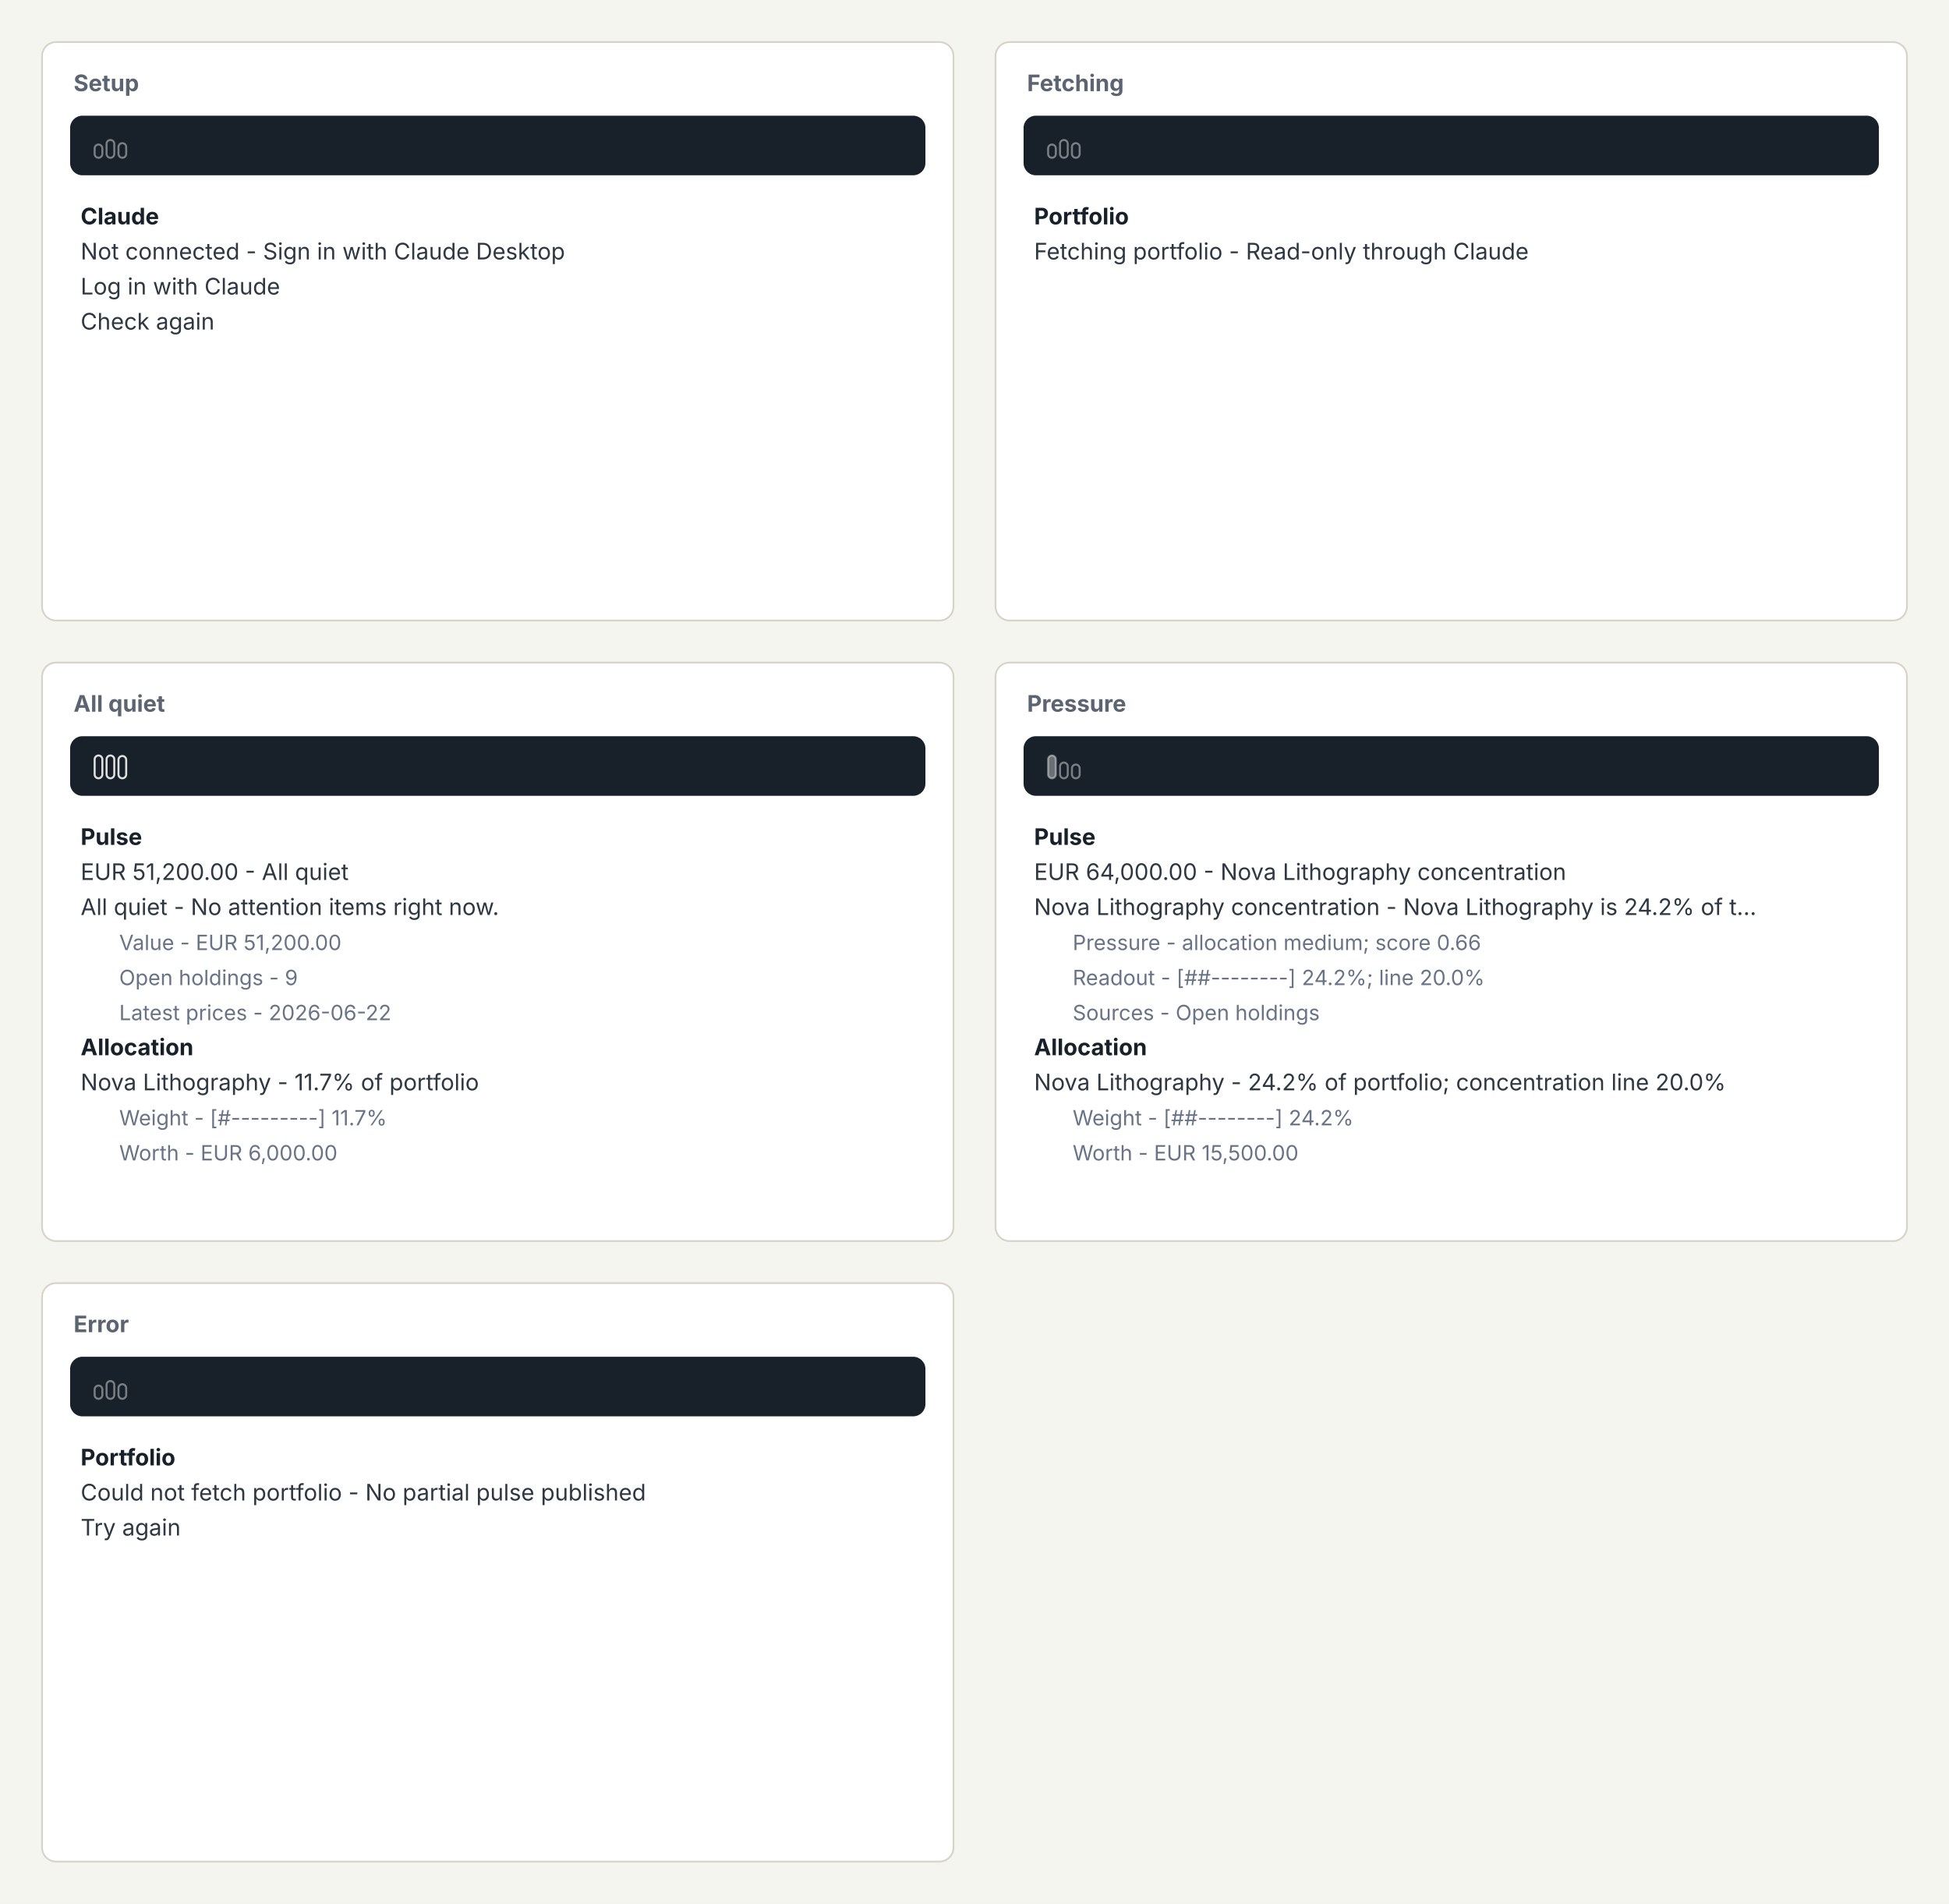
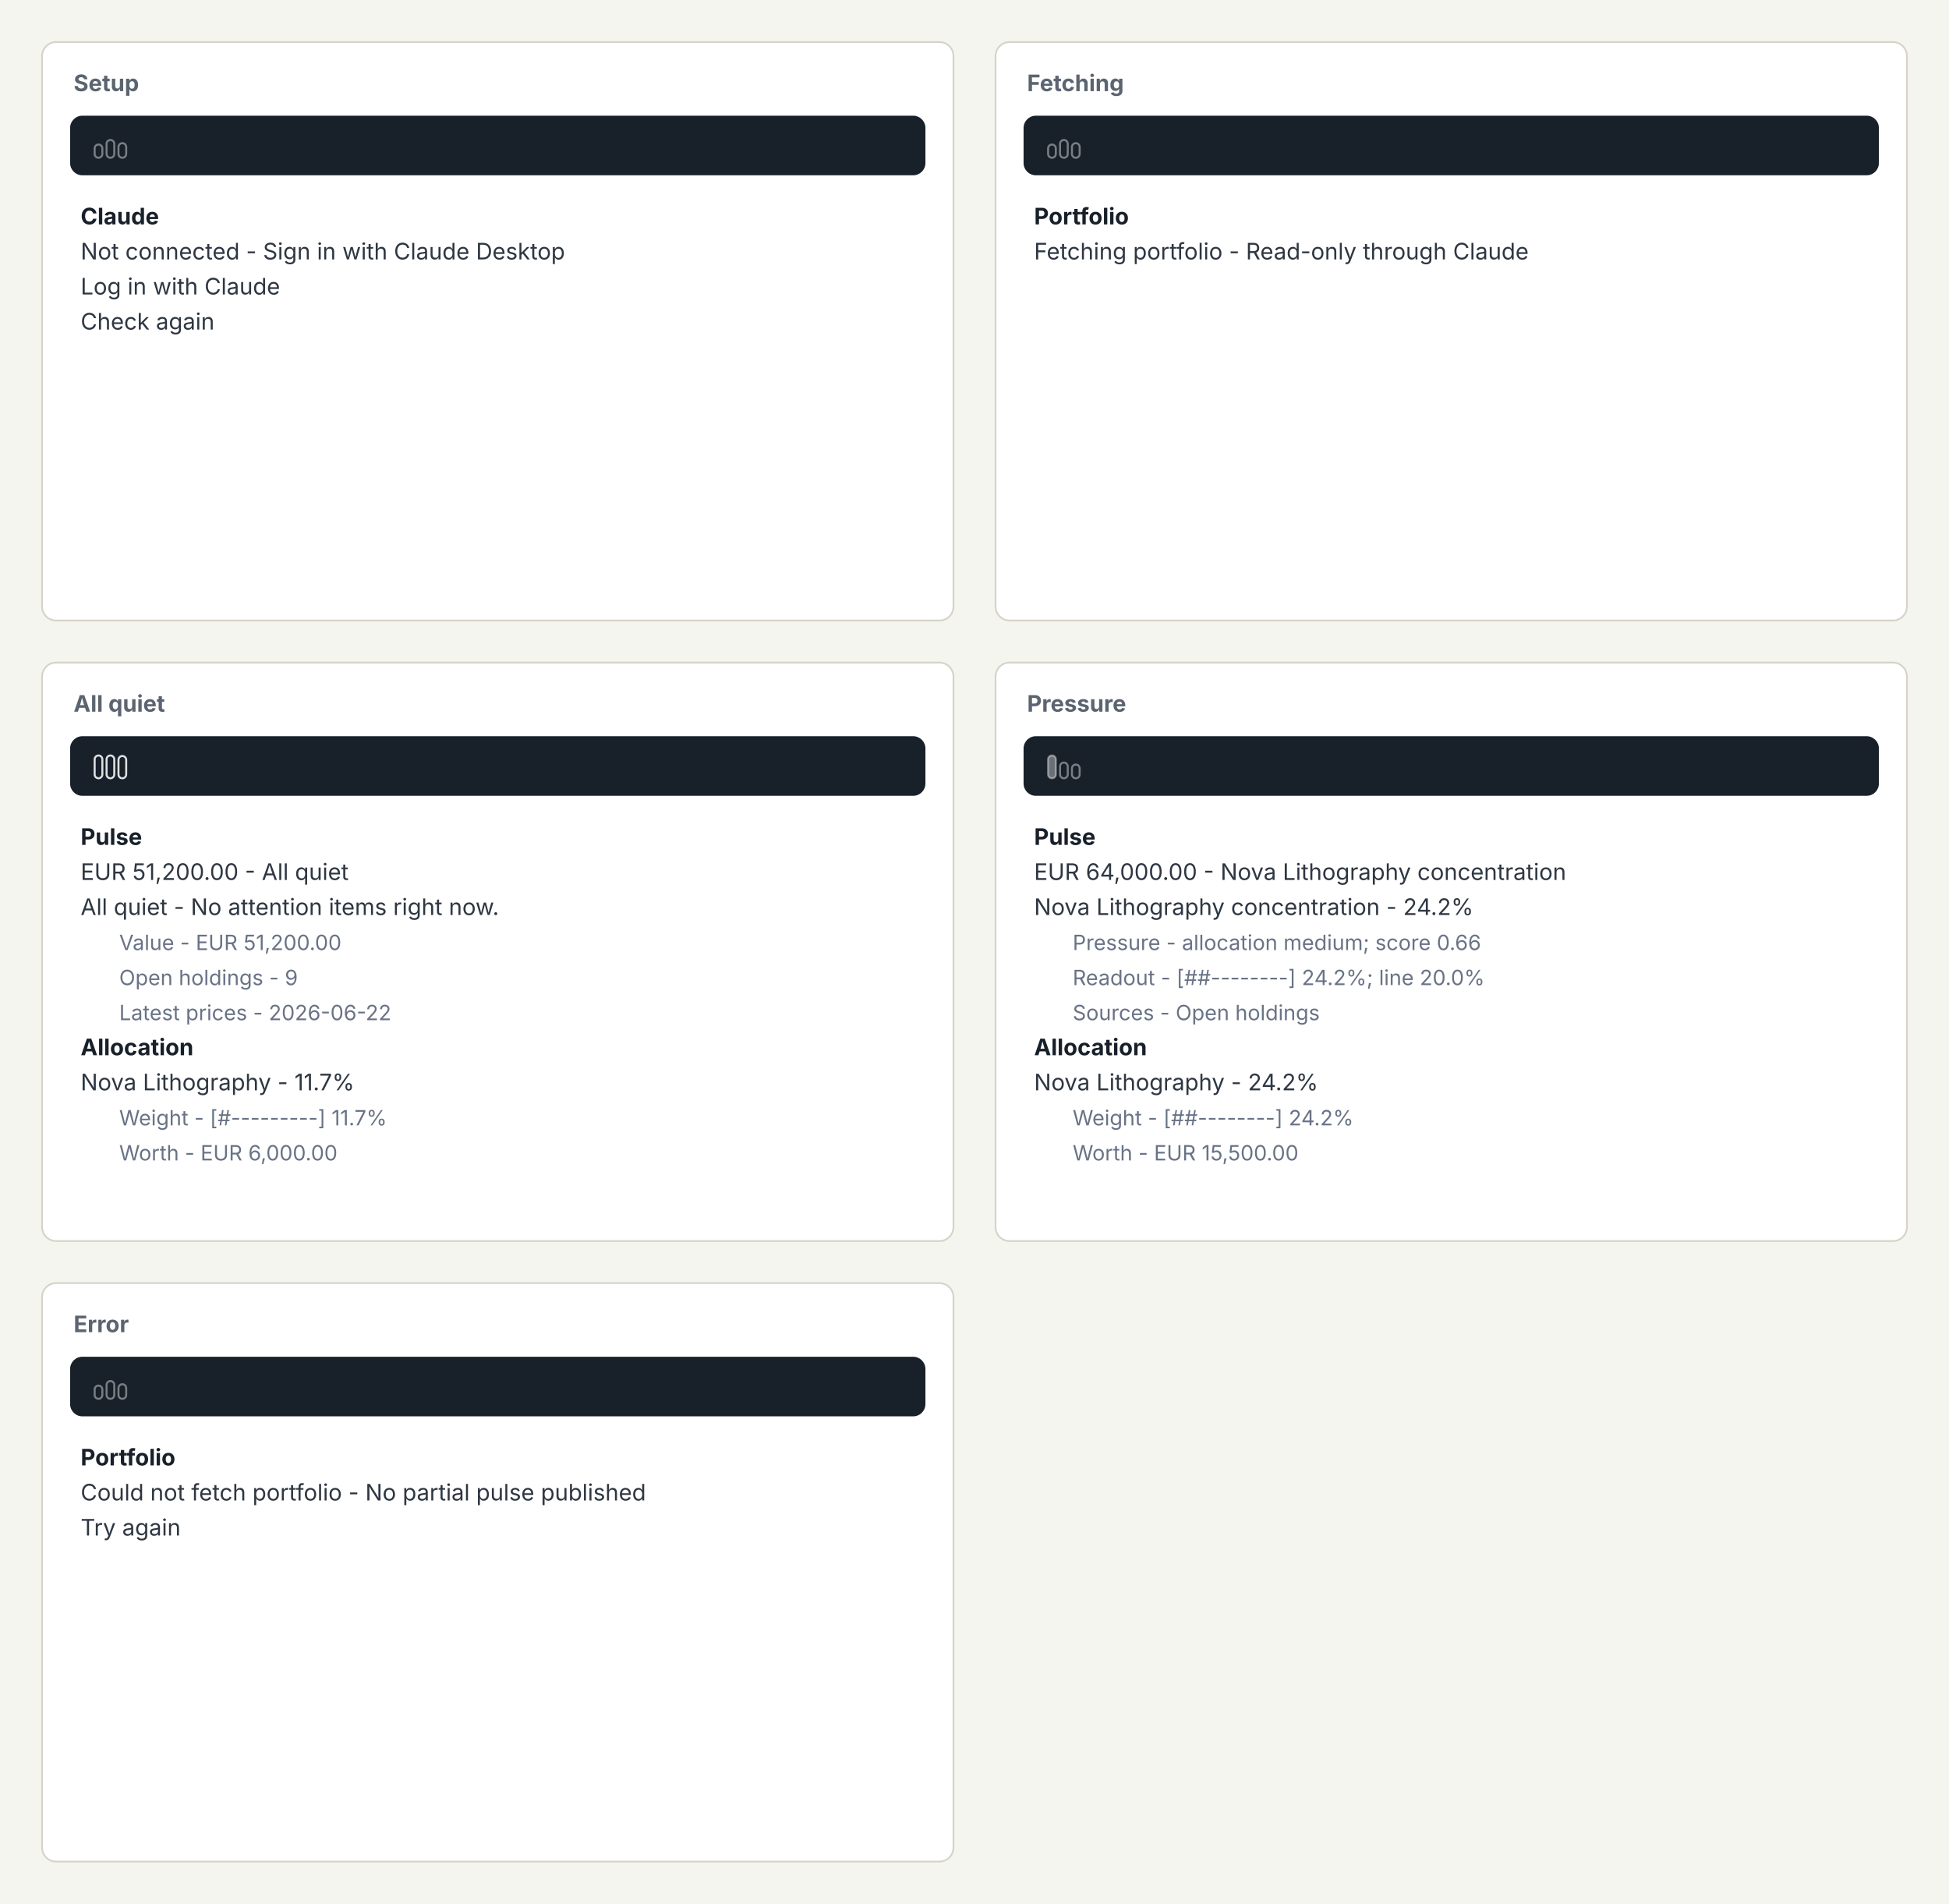
<svg xmlns="http://www.w3.org/2000/svg" width="1112" height="1086" viewBox="0 0 1112 1086">
  <rect width="100%" height="100%" fill="#f5f5f0" />
  <g>
    <rect x="24" y="24" width="520" height="330" rx="8" class="card" />
    <text x="42" y="52" class="label">Setup</text>
    <rect x="40" y="66" width="488" height="34" rx="7" class="status" />
    <g>
      <rect x="54.00" y="82.46" width="4.40" height="7.54" rx="2.20" fill="none" stroke="#ffffff" stroke-width="1.15" opacity="0.42" />
      <rect x="60.80" y="79.86" width="4.40" height="10.14" rx="2.20" fill="none" stroke="#ffffff" stroke-width="1.15" opacity="0.42" />
      <rect x="67.60" y="81.68" width="4.40" height="8.32" rx="2.20" fill="none" stroke="#ffffff" stroke-width="1.15" opacity="0.42" />
    </g>
    <text x="46" y="128" class="section">Claude</text>
    <text x="46" y="148" class="row">Not connected - Sign in with Claude Desktop</text>
    <text x="46" y="168" class="row">Log in with Claude</text>
    <text x="46" y="188" class="row">Check again</text>
  </g>
  <g>
    <rect x="568" y="24" width="520" height="330" rx="8" class="card" />
    <text x="586" y="52" class="label">Fetching</text>
    <rect x="584" y="66" width="488" height="34" rx="7" class="status" />
    <g>
      <rect x="598.00" y="82.46" width="4.40" height="7.54" rx="2.20" fill="none" stroke="#ffffff" stroke-width="1.15" opacity="0.42" />
      <rect x="604.80" y="79.86" width="4.40" height="10.14" rx="2.20" fill="none" stroke="#ffffff" stroke-width="1.15" opacity="0.42" />
      <rect x="611.60" y="81.68" width="4.40" height="8.32" rx="2.20" fill="none" stroke="#ffffff" stroke-width="1.15" opacity="0.42" />
    </g>
    <text x="590" y="128" class="section">Portfolio</text>
    <text x="590" y="148" class="row">Fetching portfolio - Read-only through Claude</text>
  </g>
  <g>
    <rect x="24" y="378" width="520" height="330" rx="8" class="card" />
    <text x="42" y="406" class="label">All quiet</text>
    <rect x="40" y="420" width="488" height="34" rx="7" class="status" />
    <g>
      <rect x="54.00" y="431.00" width="4.40" height="13.00" rx="2.20" fill="none" stroke="#ffffff" stroke-width="1.15" opacity="0.86" />
      <rect x="60.80" y="431.00" width="4.40" height="13.00" rx="2.20" fill="none" stroke="#ffffff" stroke-width="1.15" opacity="0.86" />
      <rect x="67.60" y="431.29" width="4.40" height="12.71" rx="2.20" fill="none" stroke="#ffffff" stroke-width="1.15" opacity="0.86" />
    </g>
    <text x="46" y="482" class="section">Pulse</text>
    <text x="46" y="502" class="row">EUR 51,200.00 - All quiet</text>
    <text x="46" y="522" class="row">All quiet - No attention items right now.</text>
    <text x="68" y="542" class="child">Value - EUR 51,200.00</text>
    <text x="68" y="562" class="child">Open holdings - 9</text>
    <text x="68" y="582" class="child">Latest prices - 2026-06-22</text>
    <text x="46" y="602" class="section">Allocation</text>
-     <text x="46" y="622" class="row">Nova Lithography - 11.7% of portfolio</text>
+     <text x="46" y="622" class="row">Nova Lithography - 11.7%</text>
    <text x="68" y="642" class="child">Weight - [#---------] 11.7%</text>
    <text x="68" y="662" class="child">Worth - EUR 6,000.00</text>
  </g>
  <g>
    <rect x="568" y="378" width="520" height="330" rx="8" class="card" />
    <text x="586" y="406" class="label">Pressure</text>
    <rect x="584" y="420" width="488" height="34" rx="7" class="status" />
    <g>
      <rect x="598.00" y="431.00" width="4.40" height="13.00" rx="2.20" fill="#ffffff" opacity="0.36" />
      <rect x="598.00" y="431.00" width="4.40" height="13.00" rx="2.20" fill="none" stroke="#ffffff" stroke-width="1.15" opacity="0.42" />
      <rect x="604.80" y="435.03" width="4.40" height="8.97" rx="2.20" fill="none" stroke="#ffffff" stroke-width="1.15" opacity="0.42" />
      <rect x="611.60" y="436.17" width="4.40" height="7.83" rx="2.20" fill="none" stroke="#ffffff" stroke-width="1.15" opacity="0.42" />
    </g>
    <text x="590" y="482" class="section">Pulse</text>
    <text x="590" y="502" class="row">EUR 64,000.00 - Nova Lithography concentration</text>
-     <text x="590" y="522" class="row">Nova Lithography concentration - Nova Lithography is 24.2% of t...</text>
+     <text x="590" y="522" class="row">Nova Lithography concentration - 24.2%</text>
    <text x="612" y="542" class="child">Pressure - allocation medium; score 0.66</text>
    <text x="612" y="562" class="child">Readout - [##--------] 24.2%; line 20.0%</text>
    <text x="612" y="582" class="child">Sources - Open holdings</text>
    <text x="590" y="602" class="section">Allocation</text>
-     <text x="590" y="622" class="row">Nova Lithography - 24.2% of portfolio; concentration line 20.0%</text>
+     <text x="590" y="622" class="row">Nova Lithography - 24.2%</text>
    <text x="612" y="642" class="child">Weight - [##--------] 24.2%</text>
    <text x="612" y="662" class="child">Worth - EUR 15,500.00</text>
  </g>
  <g>
    <rect x="24" y="732" width="520" height="330" rx="8" class="card" />
    <text x="42" y="760" class="label">Error</text>
    <rect x="40" y="774" width="488" height="34" rx="7" class="status" />
    <g>
      <rect x="54.00" y="790.46" width="4.40" height="7.54" rx="2.20" fill="none" stroke="#ffffff" stroke-width="1.15" opacity="0.42" />
      <rect x="60.80" y="787.86" width="4.40" height="10.14" rx="2.20" fill="none" stroke="#ffffff" stroke-width="1.15" opacity="0.42" />
      <rect x="67.60" y="789.68" width="4.40" height="8.32" rx="2.20" fill="none" stroke="#ffffff" stroke-width="1.15" opacity="0.42" />
    </g>
    <text x="46" y="836" class="section">Portfolio</text>
    <text x="46" y="856" class="row">Could not fetch portfolio - No partial pulse published</text>
    <text x="46" y="876" class="row">Try again</text>
  </g>
  <style>
    .card { fill: #ffffff; stroke: #d7d3c8; }
    .status { fill: #18202a; }
    .label { font: 700 13px -apple-system, BlinkMacSystemFont, sans-serif; fill: #5b6470; }
    .section { font: 700 13px -apple-system, BlinkMacSystemFont, sans-serif; fill: #18202a; }
    .row { font: 13px -apple-system, BlinkMacSystemFont, sans-serif; fill: #2e3742; }
    .child { font: 12px -apple-system, BlinkMacSystemFont, sans-serif; fill: #697386; }
  </style>
</svg>
